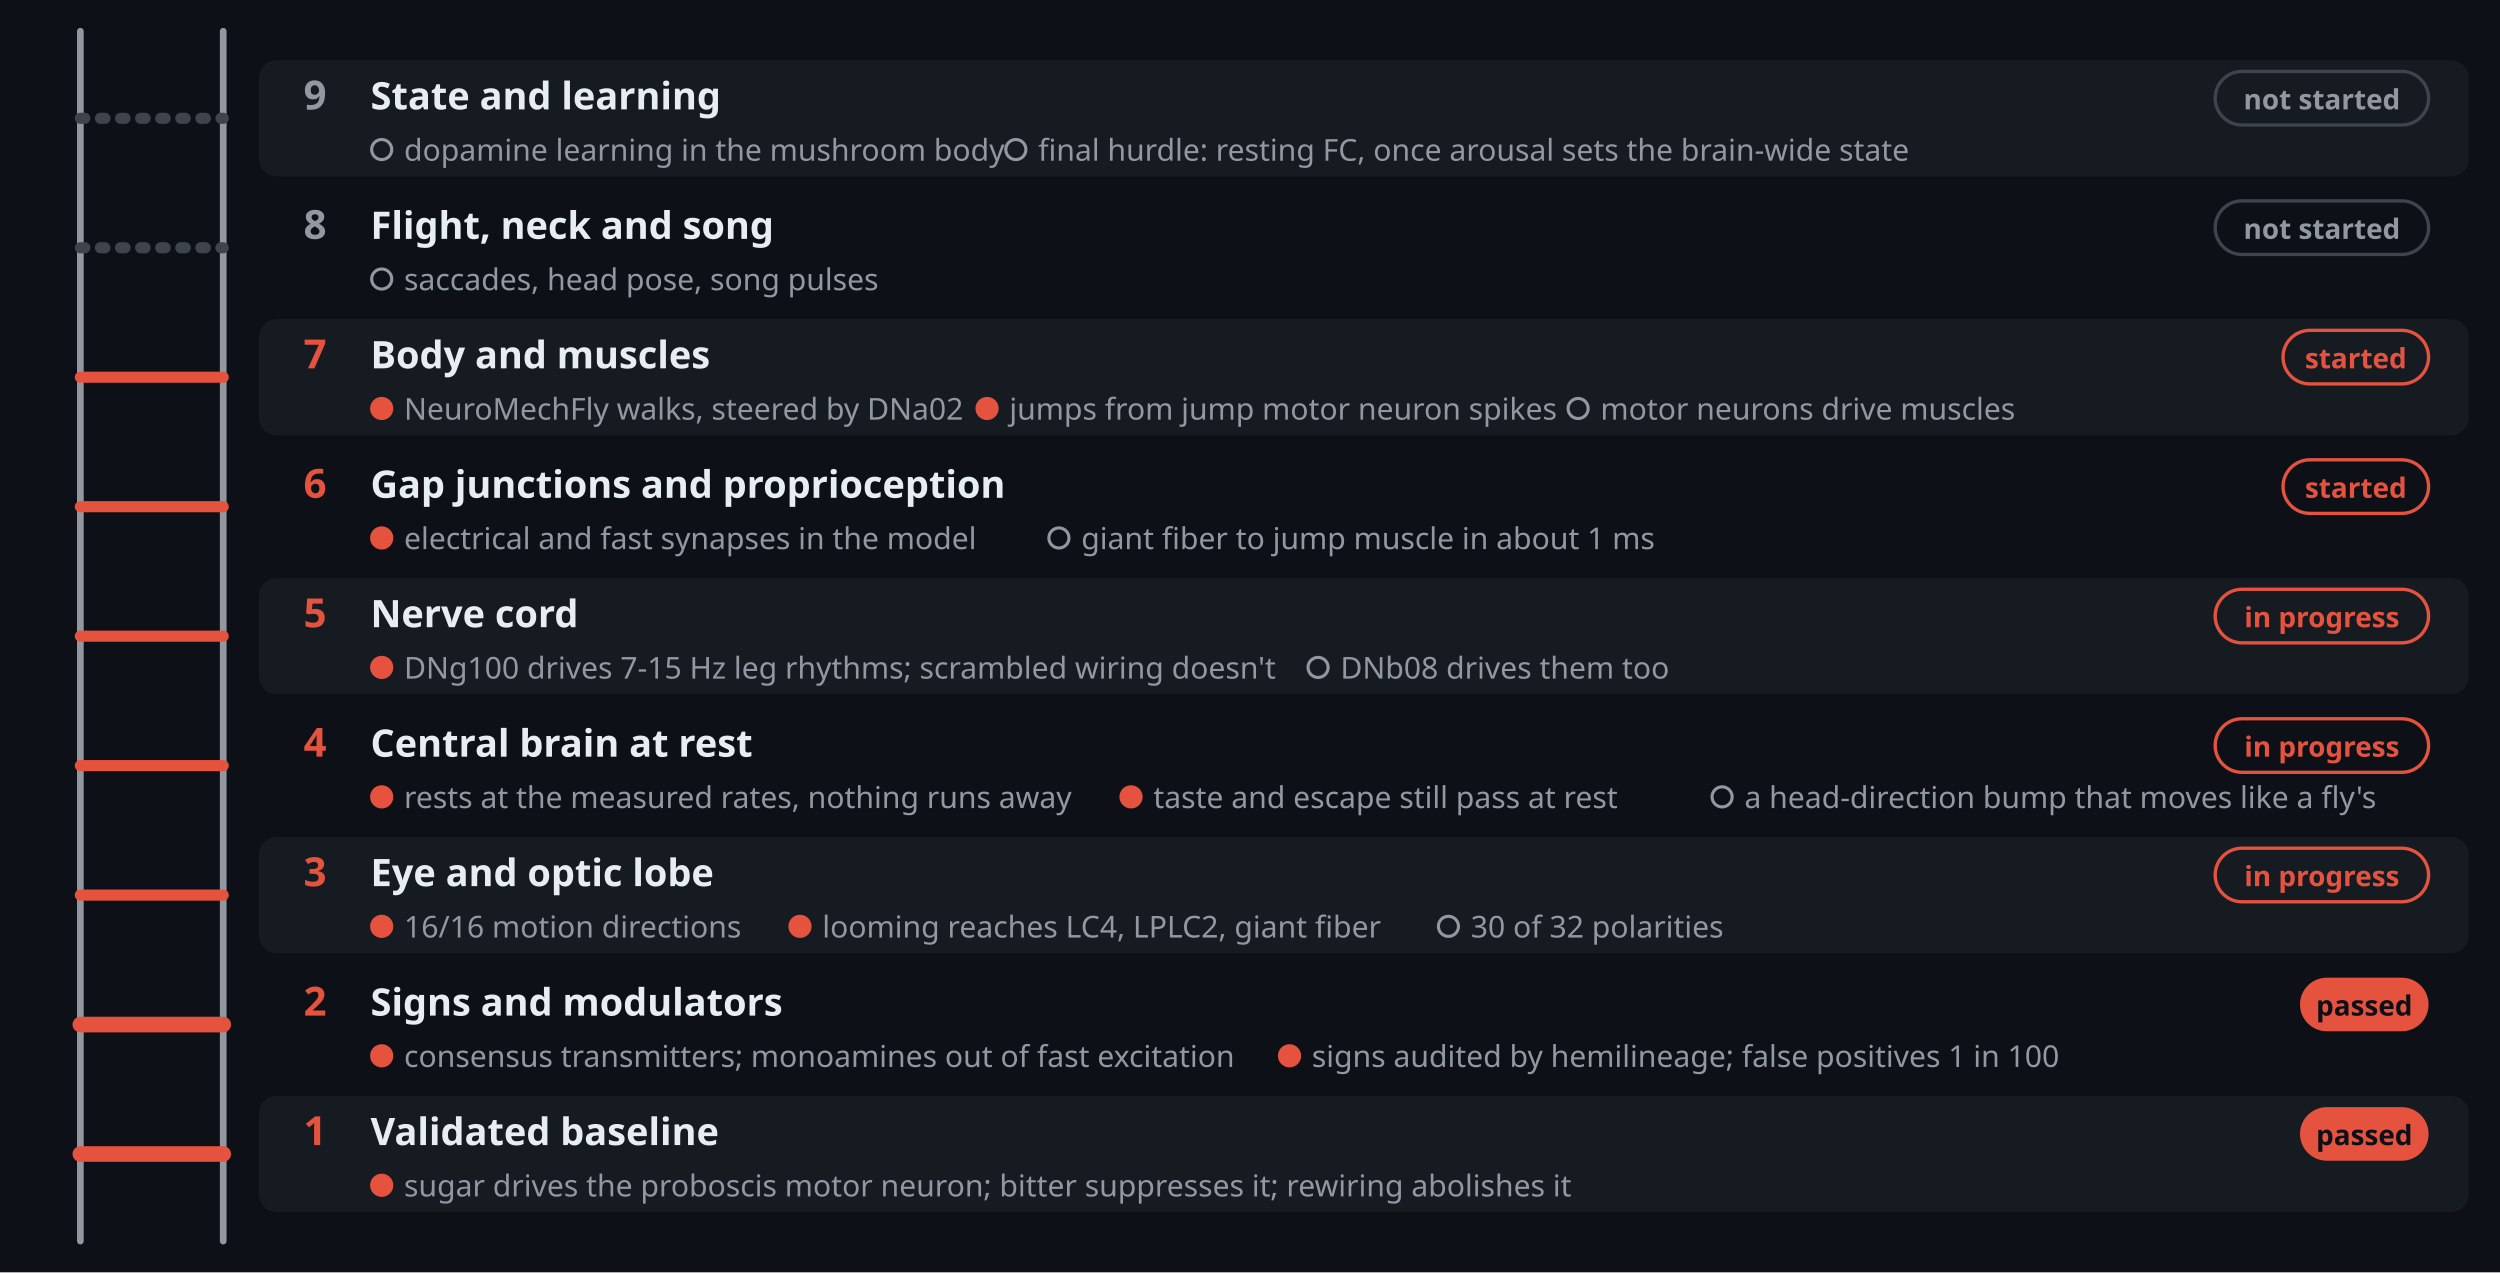
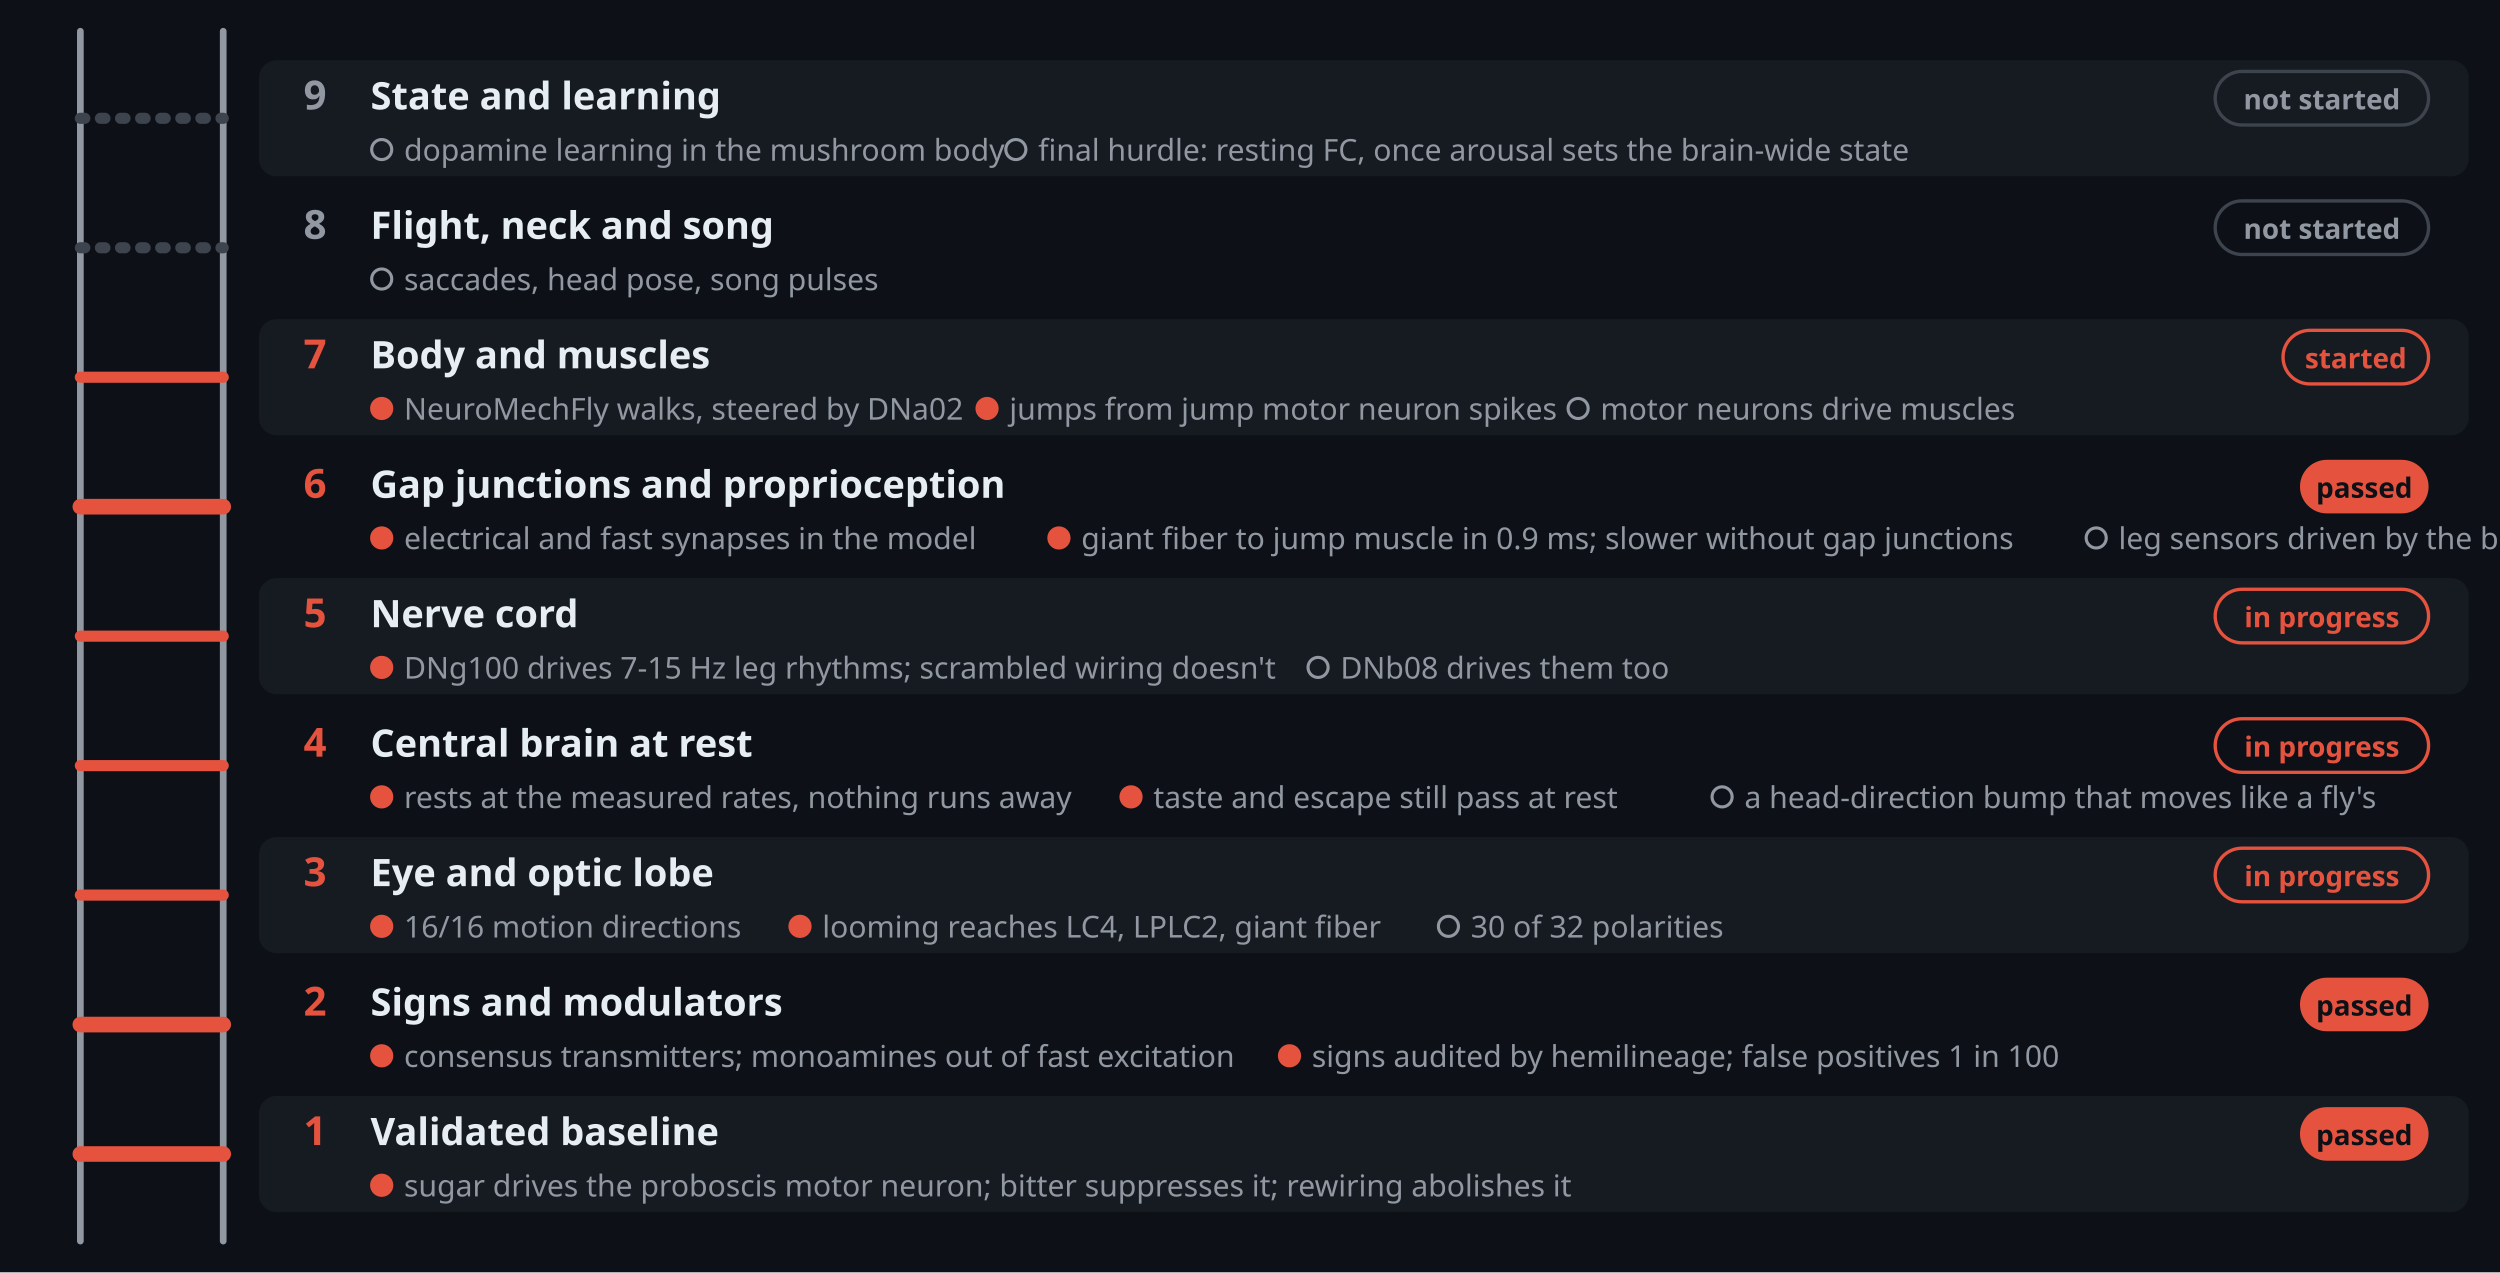
<svg xmlns="http://www.w3.org/2000/svg" width="1120" height="570" viewBox="0 0 1120 570" role="img" aria-labelledby="t">
  <style>
    text { font-family: -apple-system, BlinkMacSystemFont, 'Segoe UI', 'Noto Sans', Helvetica, Arial, sans-serif; }
    .num { font-size: 18px; font-weight: 700; font-variant-numeric: tabular-nums; }
    .name { font-size: 17px; font-weight: 600; fill: #e6edf3; }
    .mark { font-size: 13.5px; fill: #9198a1; }
    .pill { font-size: 12.5px; font-weight: 600; }
    </style>
  <rect width="1120" height="570" fill="#0d1117" />
  <path d="M36 14V556M100 14V556" stroke="#9198a1" stroke-width="3" stroke-linecap="round" />
  <g>
    <rect x="116" y="491.0" width="990" height="52" rx="8" fill="#161b22" />
    <path d="M36 517.0H100" stroke="#e5533f" stroke-width="7" stroke-linecap="round" />
    <text x="136" y="513.0" class="num" fill="#e5533f">1</text>
    <text x="166" y="513.0" class="name">Validated baseline</text>
    <rect x="1030.4" y="496.0" width="57.6" height="24" rx="12" fill="#e5533f" />
    <text x="1059.2" y="513.0" class="pill" fill="#0d1117" text-anchor="middle">passed</text>
    <circle cx="171.0" cy="531.0" r="4.5" fill="#e5533f" stroke="#e5533f" stroke-width="1.4" />
    <text x="181.0" y="536.0" class="mark">sugar drives the proboscis motor neuron; bitter suppresses it; rewiring abolishes it</text>
  </g>
  <g>
    <path d="M36 459.0H100" stroke="#e5533f" stroke-width="7" stroke-linecap="round" />
    <text x="136" y="455.0" class="num" fill="#e5533f">2</text>
    <text x="166" y="455.0" class="name">Signs and modulators</text>
    <rect x="1030.4" y="438.0" width="57.6" height="24" rx="12" fill="#e5533f" />
    <text x="1059.2" y="455.0" class="pill" fill="#0d1117" text-anchor="middle">passed</text>
    <circle cx="171.0" cy="473.0" r="4.5" fill="#e5533f" stroke="#e5533f" stroke-width="1.4" />
    <text x="181.0" y="478.0" class="mark">consensus transmitters; monoamines out of fast excitation</text>
    <circle cx="577.7" cy="473.0" r="4.5" fill="#e5533f" stroke="#e5533f" stroke-width="1.4" />
    <text x="587.7" y="478.0" class="mark">signs audited by hemilineage; false positives 1 in 100</text>
  </g>
  <g>
    <rect x="116" y="375.0" width="990" height="52" rx="8" fill="#161b22" />
    <path d="M36 401.0H100" stroke="#e5533f" stroke-width="5" stroke-linecap="round" />
    <text x="136" y="397.0" class="num" fill="#e5533f">3</text>
    <text x="166" y="397.0" class="name">Eye and optic lobe</text>
    <rect x="992.4" y="380.0" width="95.6" height="24" rx="12" fill="none" stroke="#e5533f" stroke-width="1.5" />
    <text x="1040.2" y="397.0" class="pill" fill="#e5533f" text-anchor="middle">in progress</text>
    <circle cx="171.0" cy="415.0" r="4.5" fill="#e5533f" stroke="#e5533f" stroke-width="1.4" />
    <text x="181.0" y="420.0" class="mark">16/16 motion directions</text>
    <circle cx="358.4" cy="415.0" r="4.5" fill="#e5533f" stroke="#e5533f" stroke-width="1.4" />
    <text x="368.4" y="420.0" class="mark">looming reaches LC4, LPLC2, giant fiber</text>
    <circle cx="648.9" cy="415.0" r="4.5" fill="none" stroke="#9198a1" stroke-width="1.4" />
    <text x="658.9" y="420.0" class="mark">30 of 32 polarities</text>
  </g>
  <g>
    <path d="M36 343.0H100" stroke="#e5533f" stroke-width="5" stroke-linecap="round" />
    <text x="136" y="339.0" class="num" fill="#e5533f">4</text>
    <text x="166" y="339.0" class="name">Central brain at rest</text>
    <rect x="992.4" y="322.0" width="95.6" height="24" rx="12" fill="none" stroke="#e5533f" stroke-width="1.5" />
    <text x="1040.2" y="339.0" class="pill" fill="#e5533f" text-anchor="middle">in progress</text>
    <circle cx="171.0" cy="357.0" r="4.5" fill="#e5533f" stroke="#e5533f" stroke-width="1.4" />
    <text x="181.0" y="362.0" class="mark">rests at the measured rates, nothing runs away</text>
    <circle cx="506.7" cy="357.0" r="4.5" fill="#e5533f" stroke="#e5533f" stroke-width="1.4" />
    <text x="516.7" y="362.0" class="mark">taste and escape still pass at rest</text>
    <circle cx="771.5" cy="357.0" r="4.5" fill="none" stroke="#9198a1" stroke-width="1.4" />
    <text x="781.5" y="362.0" class="mark">a head-direction bump that moves like a fly's</text>
  </g>
  <g>
    <rect x="116" y="259.0" width="990" height="52" rx="8" fill="#161b22" />
    <path d="M36 285.0H100" stroke="#e5533f" stroke-width="5" stroke-linecap="round" />
    <text x="136" y="281.0" class="num" fill="#e5533f">5</text>
    <text x="166" y="281.0" class="name">Nerve cord</text>
    <rect x="992.4" y="264.0" width="95.6" height="24" rx="12" fill="none" stroke="#e5533f" stroke-width="1.5" />
    <text x="1040.2" y="281.0" class="pill" fill="#e5533f" text-anchor="middle">in progress</text>
    <circle cx="171.0" cy="299.0" r="4.5" fill="#e5533f" stroke="#e5533f" stroke-width="1.4" />
    <text x="181.0" y="304.0" class="mark">DNg100 drives 7-15 Hz leg rhythms; scrambled wiring doesn't</text>
    <circle cx="590.5" cy="299.0" r="4.5" fill="none" stroke="#9198a1" stroke-width="1.4" />
    <text x="600.5" y="304.0" class="mark">DNb08 drives them too</text>
  </g>
  <g>
-     <path d="M36 227.0H100" stroke="#e5533f" stroke-width="5" stroke-linecap="round" />
+     <path d="M36 227.0H100" stroke="#e5533f" stroke-width="7" stroke-linecap="round" />
    <text x="136" y="223.0" class="num" fill="#e5533f">6</text>
    <text x="166" y="223.0" class="name">Gap junctions and proprioception</text>
-     <rect x="1022.8" y="206.0" width="65.2" height="24" rx="12" fill="none" stroke="#e5533f" stroke-width="1.5" />
-     <text x="1055.4" y="223.0" class="pill" fill="#e5533f" text-anchor="middle">started</text>
+     <rect x="1030.4" y="206.0" width="57.6" height="24" rx="12" fill="#e5533f" />
+     <text x="1059.2" y="223.0" class="pill" fill="#0d1117" text-anchor="middle">passed</text>
    <circle cx="171.0" cy="241.0" r="4.5" fill="#e5533f" stroke="#e5533f" stroke-width="1.4" />
    <text x="181.0" y="246.0" class="mark">electrical and fast synapses in the model</text>
-     <circle cx="474.4" cy="241.0" r="4.5" fill="none" stroke="#9198a1" stroke-width="1.4" />
-     <text x="484.4" y="246.0" class="mark">giant fiber to jump muscle in about 1 ms</text>
+     <circle cx="474.4" cy="241.0" r="4.5" fill="#e5533f" stroke="#e5533f" stroke-width="1.4" />
+     <text x="484.4" y="246.0" class="mark">giant fiber to jump muscle in 0.9 ms; slower without gap junctions</text>
+     <circle cx="939.1" cy="241.0" r="4.5" fill="none" stroke="#9198a1" stroke-width="1.4" />
+     <text x="949.1" y="246.0" class="mark">leg sensors driven by the body</text>
  </g>
  <g>
    <rect x="116" y="143.0" width="990" height="52" rx="8" fill="#161b22" />
    <path d="M36 169.0H100" stroke="#e5533f" stroke-width="5" stroke-linecap="round" />
    <text x="136" y="165.0" class="num" fill="#e5533f">7</text>
    <text x="166" y="165.0" class="name">Body and muscles</text>
    <rect x="1022.8" y="148.0" width="65.2" height="24" rx="12" fill="none" stroke="#e5533f" stroke-width="1.5" />
    <text x="1055.4" y="165.0" class="pill" fill="#e5533f" text-anchor="middle">started</text>
    <circle cx="171.0" cy="183.0" r="4.5" fill="#e5533f" stroke="#e5533f" stroke-width="1.4" />
    <text x="181.0" y="188.0" class="mark">NeuroMechFly walks, steered by DNa02</text>
    <circle cx="442.2" cy="183.0" r="4.5" fill="#e5533f" stroke="#e5533f" stroke-width="1.4" />
    <text x="452.2" y="188.0" class="mark">jumps from jump motor neuron spikes</text>
    <circle cx="707.0" cy="183.0" r="4.5" fill="none" stroke="#9198a1" stroke-width="1.4" />
    <text x="717.0" y="188.0" class="mark">motor neurons drive muscles</text>
  </g>
  <g>
    <path d="M36 111.0H100" stroke="#3d444d" stroke-width="5" stroke-linecap="round" stroke-dasharray="2 7" />
    <text x="136" y="107.0" class="num" fill="#9198a1">8</text>
    <text x="166" y="107.0" class="name">Flight, neck and song</text>
    <rect x="992.4" y="90.0" width="95.6" height="24" rx="12" fill="none" stroke="#3d444d" stroke-width="1.5" />
    <text x="1040.2" y="107.0" class="pill" fill="#9198a1" text-anchor="middle">not started</text>
    <circle cx="171.0" cy="125.0" r="4.5" fill="none" stroke="#9198a1" stroke-width="1.4" />
    <text x="181.0" y="130.0" class="mark">saccades, head pose, song pulses</text>
  </g>
  <g>
    <rect x="116" y="27.0" width="990" height="52" rx="8" fill="#161b22" />
    <path d="M36 53.0H100" stroke="#3d444d" stroke-width="5" stroke-linecap="round" stroke-dasharray="2 7" />
    <text x="136" y="49.0" class="num" fill="#9198a1">9</text>
    <text x="166" y="49.0" class="name">State and learning</text>
    <rect x="992.4" y="32.0" width="95.6" height="24" rx="12" fill="none" stroke="#3d444d" stroke-width="1.5" />
    <text x="1040.2" y="49.0" class="pill" fill="#9198a1" text-anchor="middle">not started</text>
    <circle cx="171.0" cy="67.0" r="4.5" fill="none" stroke="#9198a1" stroke-width="1.4" />
    <text x="181.0" y="72.0" class="mark">dopamine learning in the mushroom body</text>
    <circle cx="455.1" cy="67.0" r="4.5" fill="none" stroke="#9198a1" stroke-width="1.4" />
    <text x="465.1" y="72.0" class="mark">final hurdle: resting FC, once arousal sets the brain-wide state</text>
  </g>
</svg>
